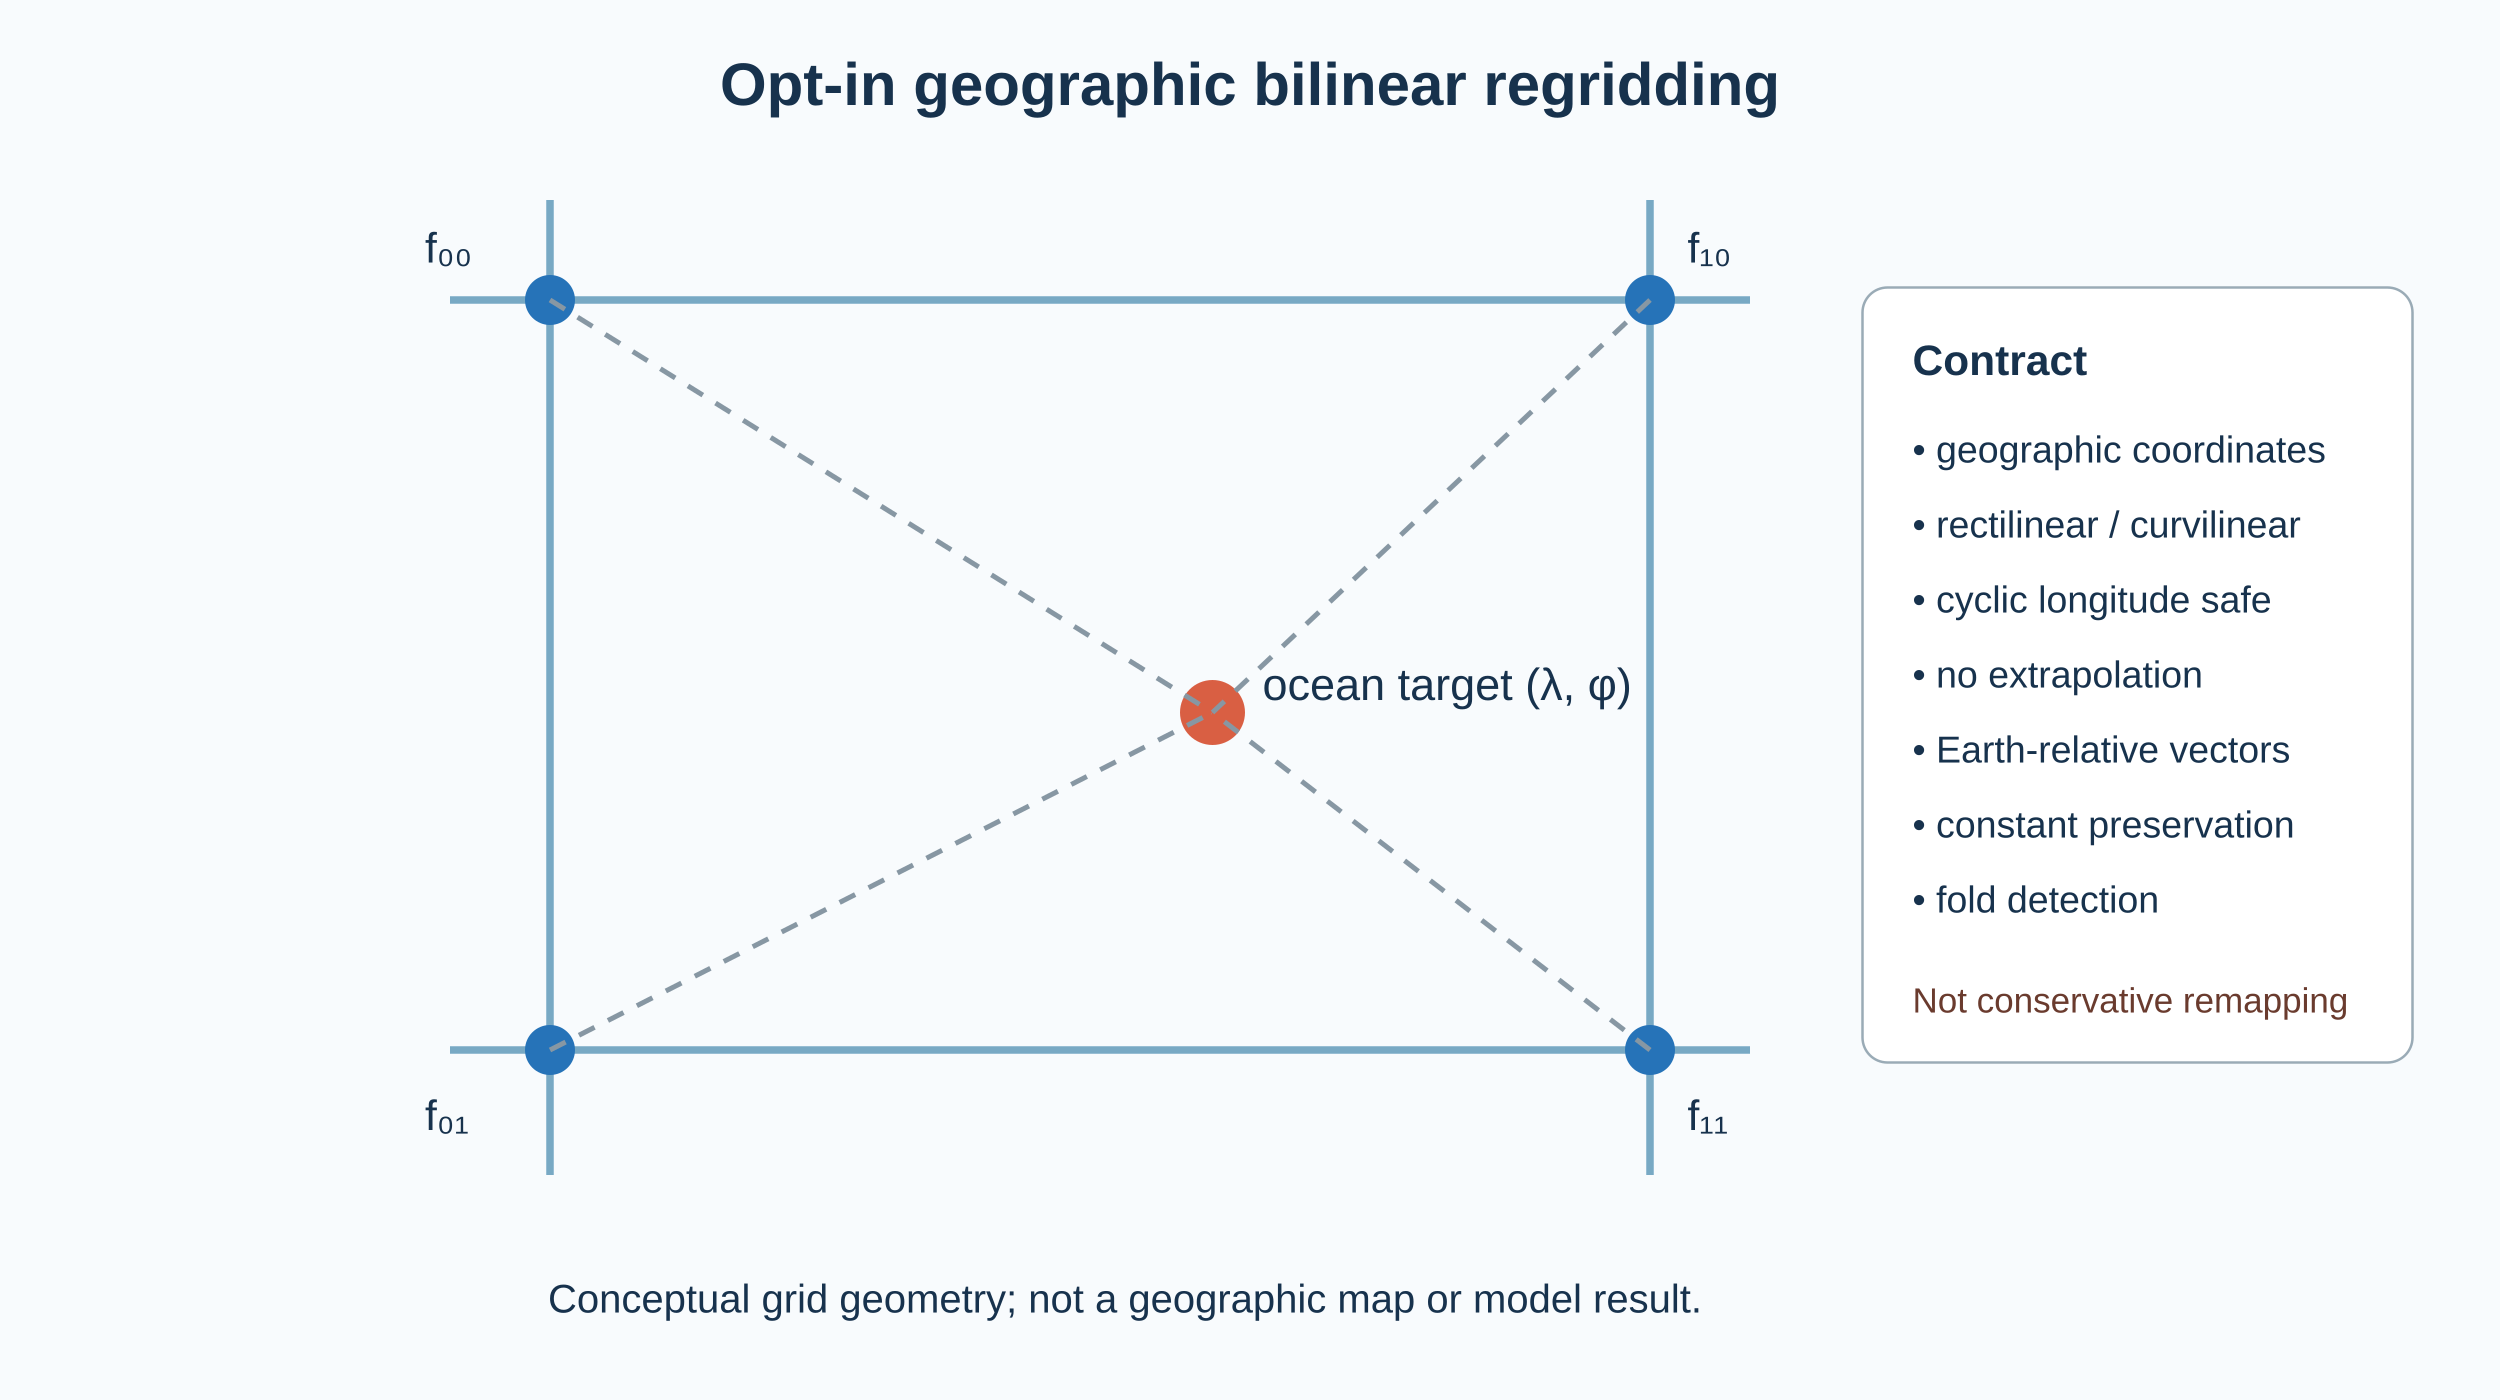
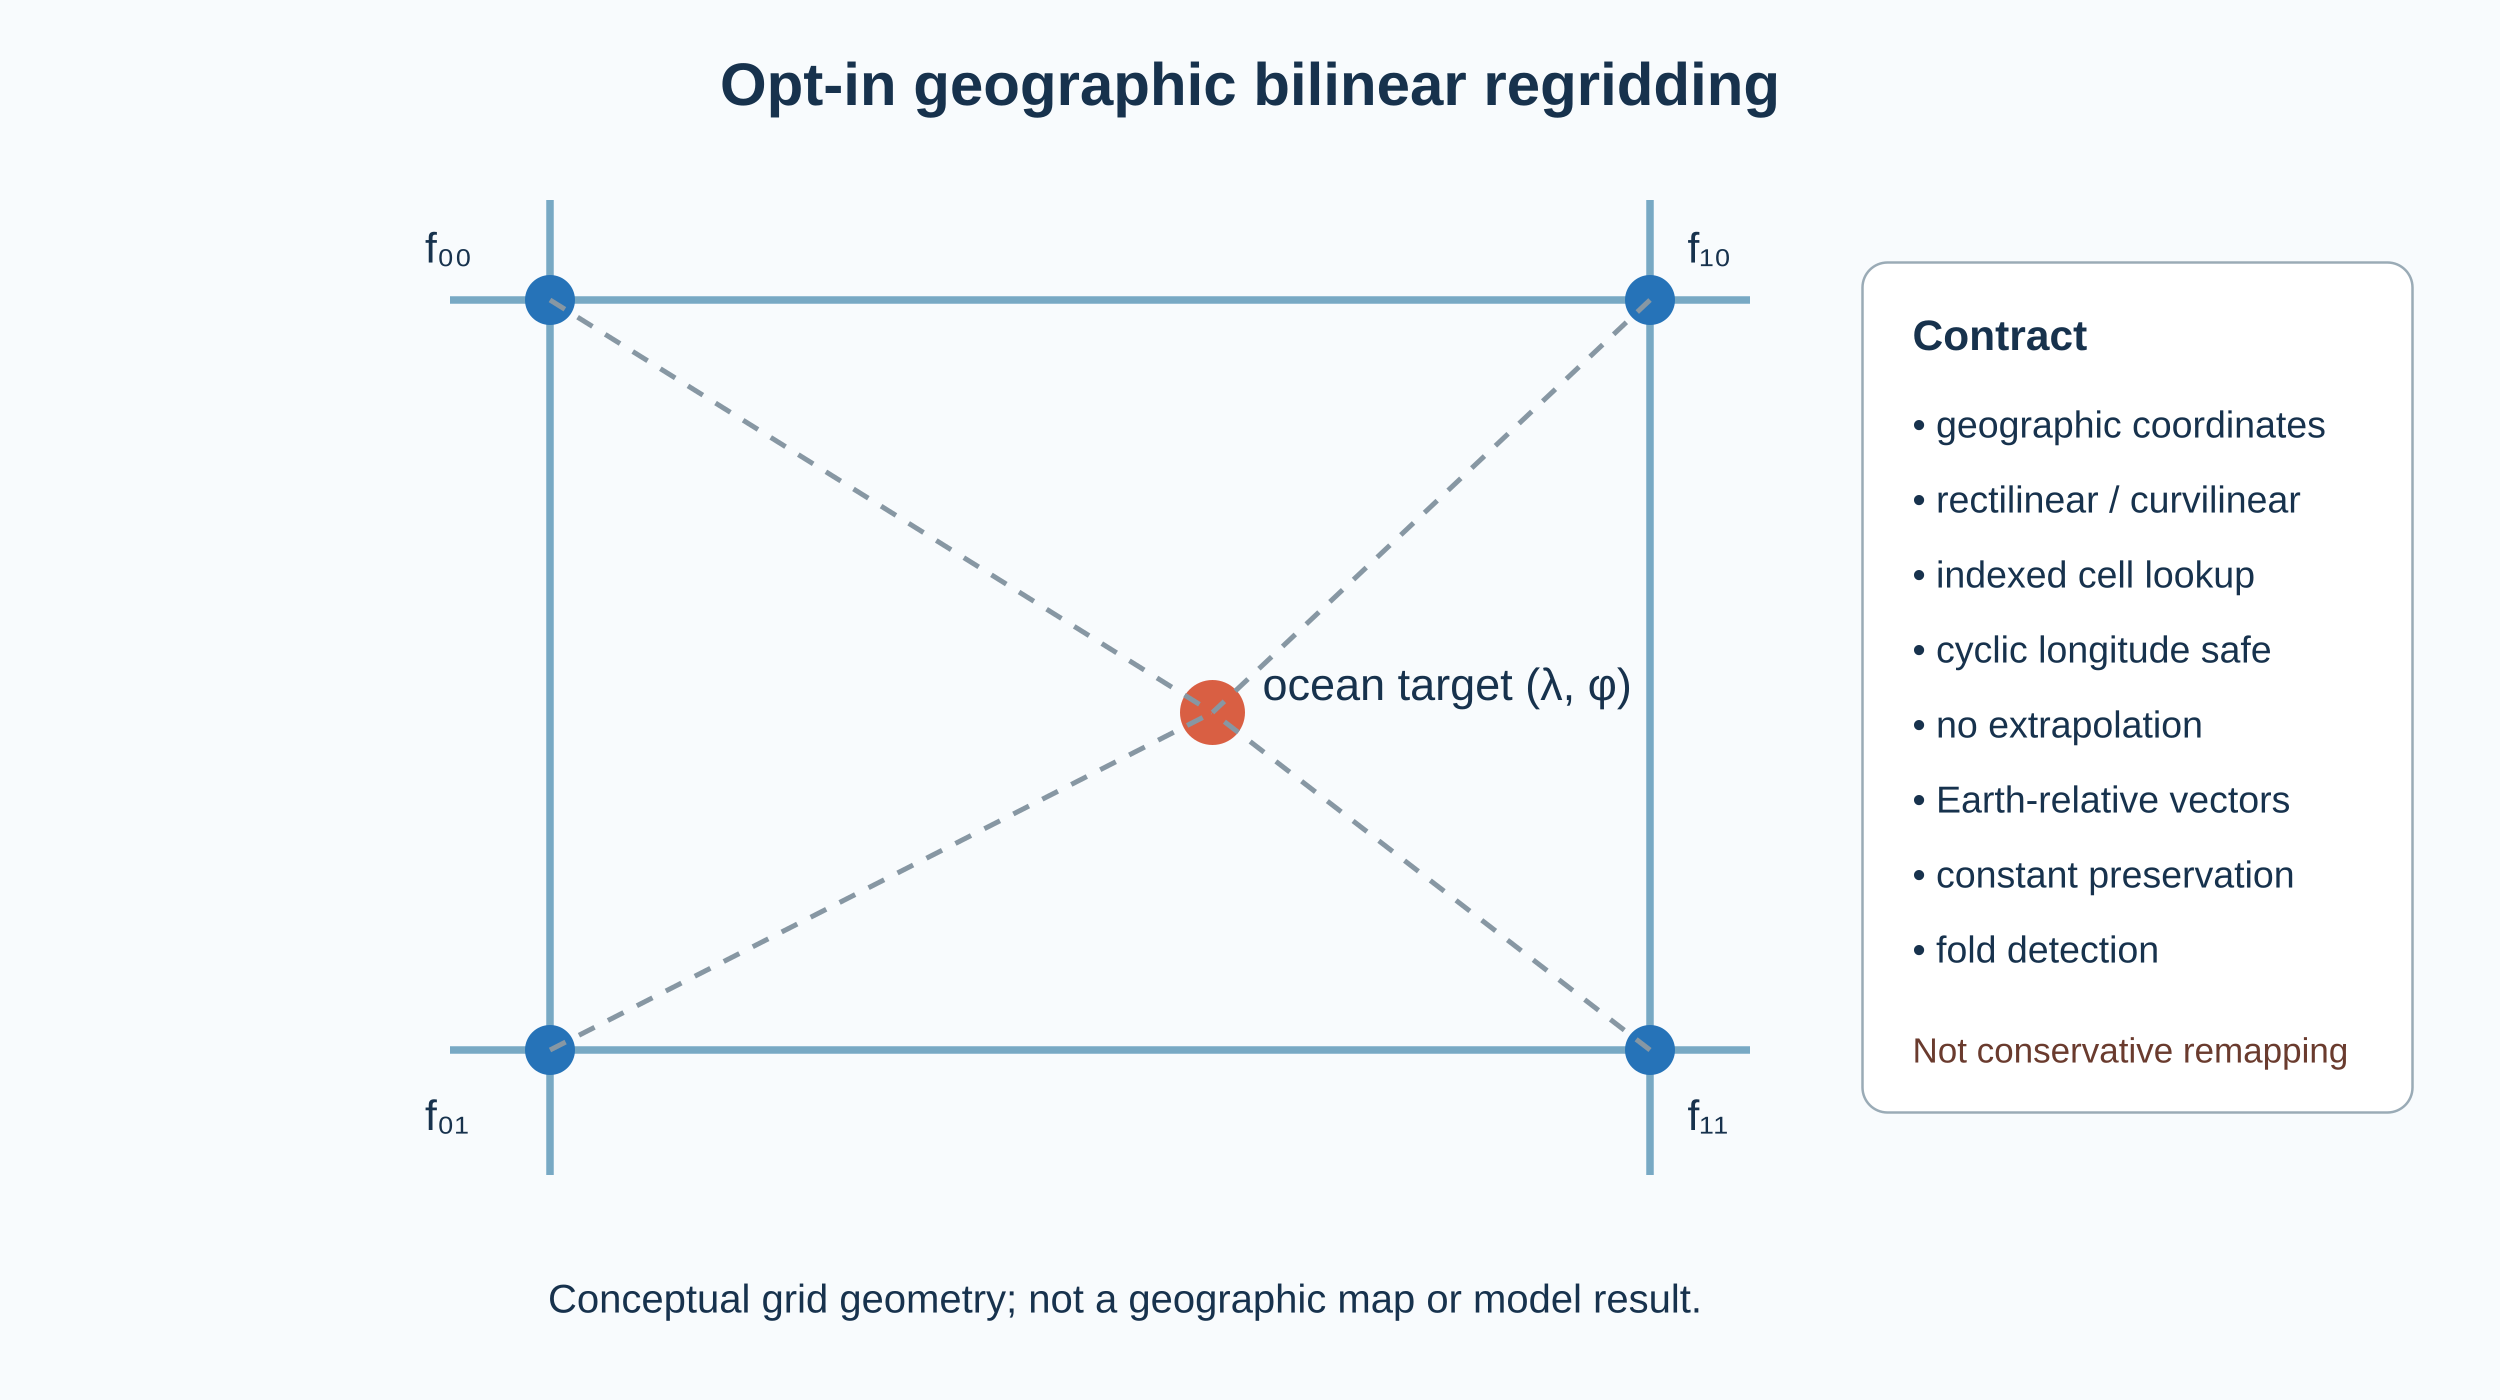
<svg xmlns="http://www.w3.org/2000/svg" width="1000" height="560" viewBox="0 0 1000 560" role="img" aria-labelledby="title desc">
  <rect width="1000" height="560" fill="#f8fbfd" />
  <g font-family="Arial,sans-serif" fill="#17324d">
    <text x="500" y="42" text-anchor="middle" font-size="24" font-weight="700">Opt-in geographic bilinear regridding</text>
    <g stroke="#78a9c4" stroke-width="3">
      <path d="M180 120H700M180 420H700M220 80V470M660 80V470" />
    </g>
    <g fill="#2673b8">
      <circle cx="220" cy="120" r="10" />
      <circle cx="660" cy="120" r="10" />
      <circle cx="220" cy="420" r="10" />
      <circle cx="660" cy="420" r="10" />
    </g>
    <g font-size="17">
      <text x="170" y="105">f₀₀</text>
      <text x="675" y="105">f₁₀</text>
      <text x="170" y="452">f₀₁</text>
      <text x="675" y="452">f₁₁</text>
    </g>
    <circle cx="485" cy="285" r="13" fill="#d95f43" />
    <text x="505" y="280" font-size="18">ocean target (λ, φ)</text>
    <path d="M220 120L485 285M660 120L485 285M220 420L485 285M660 420L485 285" stroke="#8797a3" stroke-width="2" stroke-dasharray="7 6" />
-     <rect x="745" y="115" width="220" height="310" rx="10" fill="#fff" stroke="#9aabb6" />
-     <text x="765" y="150" font-size="17" font-weight="700">Contract</text>
-     <text x="765" y="185" font-size="15">• geographic coordinates</text>
-     <text x="765" y="215" font-size="15">• rectilinear / curvilinear</text>
-     <text x="765" y="245" font-size="15">• cyclic longitude safe</text>
-     <text x="765" y="275" font-size="15">• no extrapolation</text>
-     <text x="765" y="305" font-size="15">• Earth-relative vectors</text>
-     <text x="765" y="335" font-size="15">• constant preservation</text>
-     <text x="765" y="365" font-size="15">• fold detection</text>
-     <text x="765" y="405" font-size="14" fill="#6a3b2e">Not conservative remapping</text>
+     <rect x="745" y="105" width="220" height="340" rx="10" fill="#fff" stroke="#9aabb6" />
+     <text x="765" y="140" font-size="17" font-weight="700">Contract</text>
+     <text x="765" y="175" font-size="15">• geographic coordinates</text>
+     <text x="765" y="205" font-size="15">• rectilinear / curvilinear</text>
+     <text x="765" y="235" font-size="15">• indexed cell lookup</text>
+     <text x="765" y="265" font-size="15">• cyclic longitude safe</text>
+     <text x="765" y="295" font-size="15">• no extrapolation</text>
+     <text x="765" y="325" font-size="15">• Earth-relative vectors</text>
+     <text x="765" y="355" font-size="15">• constant preservation</text>
+     <text x="765" y="385" font-size="15">• fold detection</text>
+     <text x="765" y="425" font-size="14" fill="#6a3b2e">Not conservative remapping</text>
    <text x="450" y="525" text-anchor="middle" font-size="16">Conceptual grid geometry; not a geographic map or model result.</text>
  </g>
</svg>
